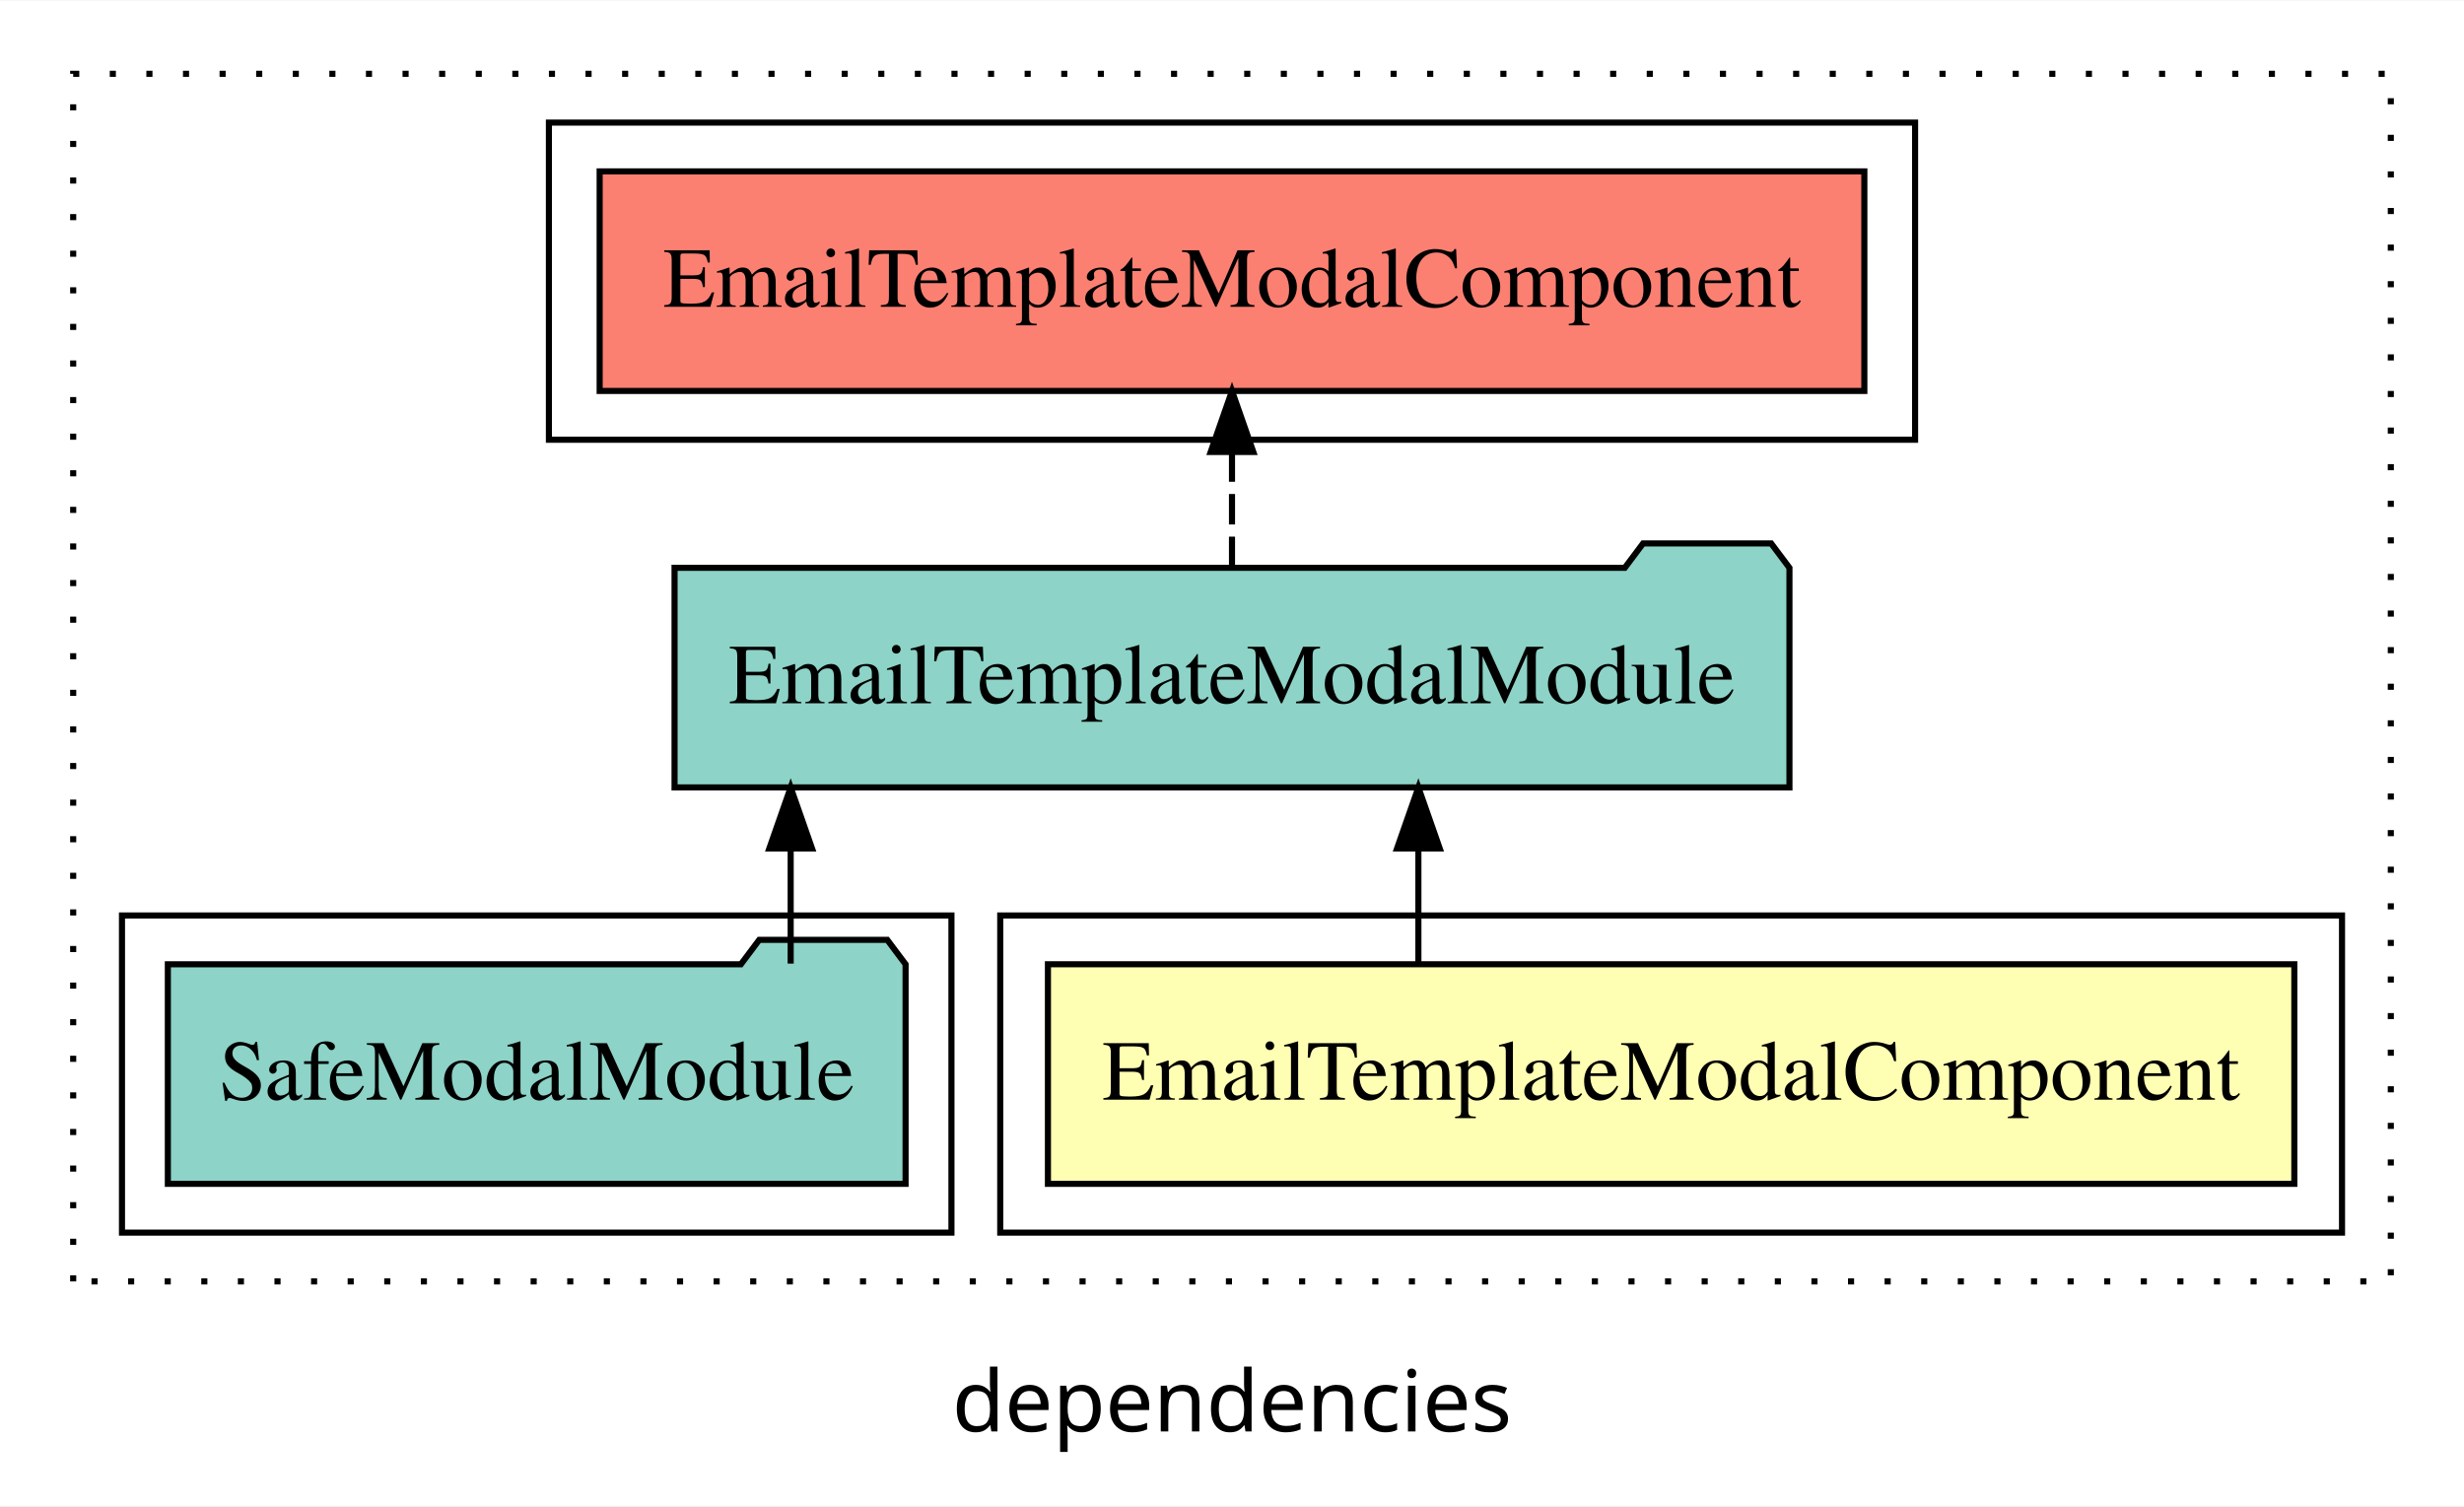
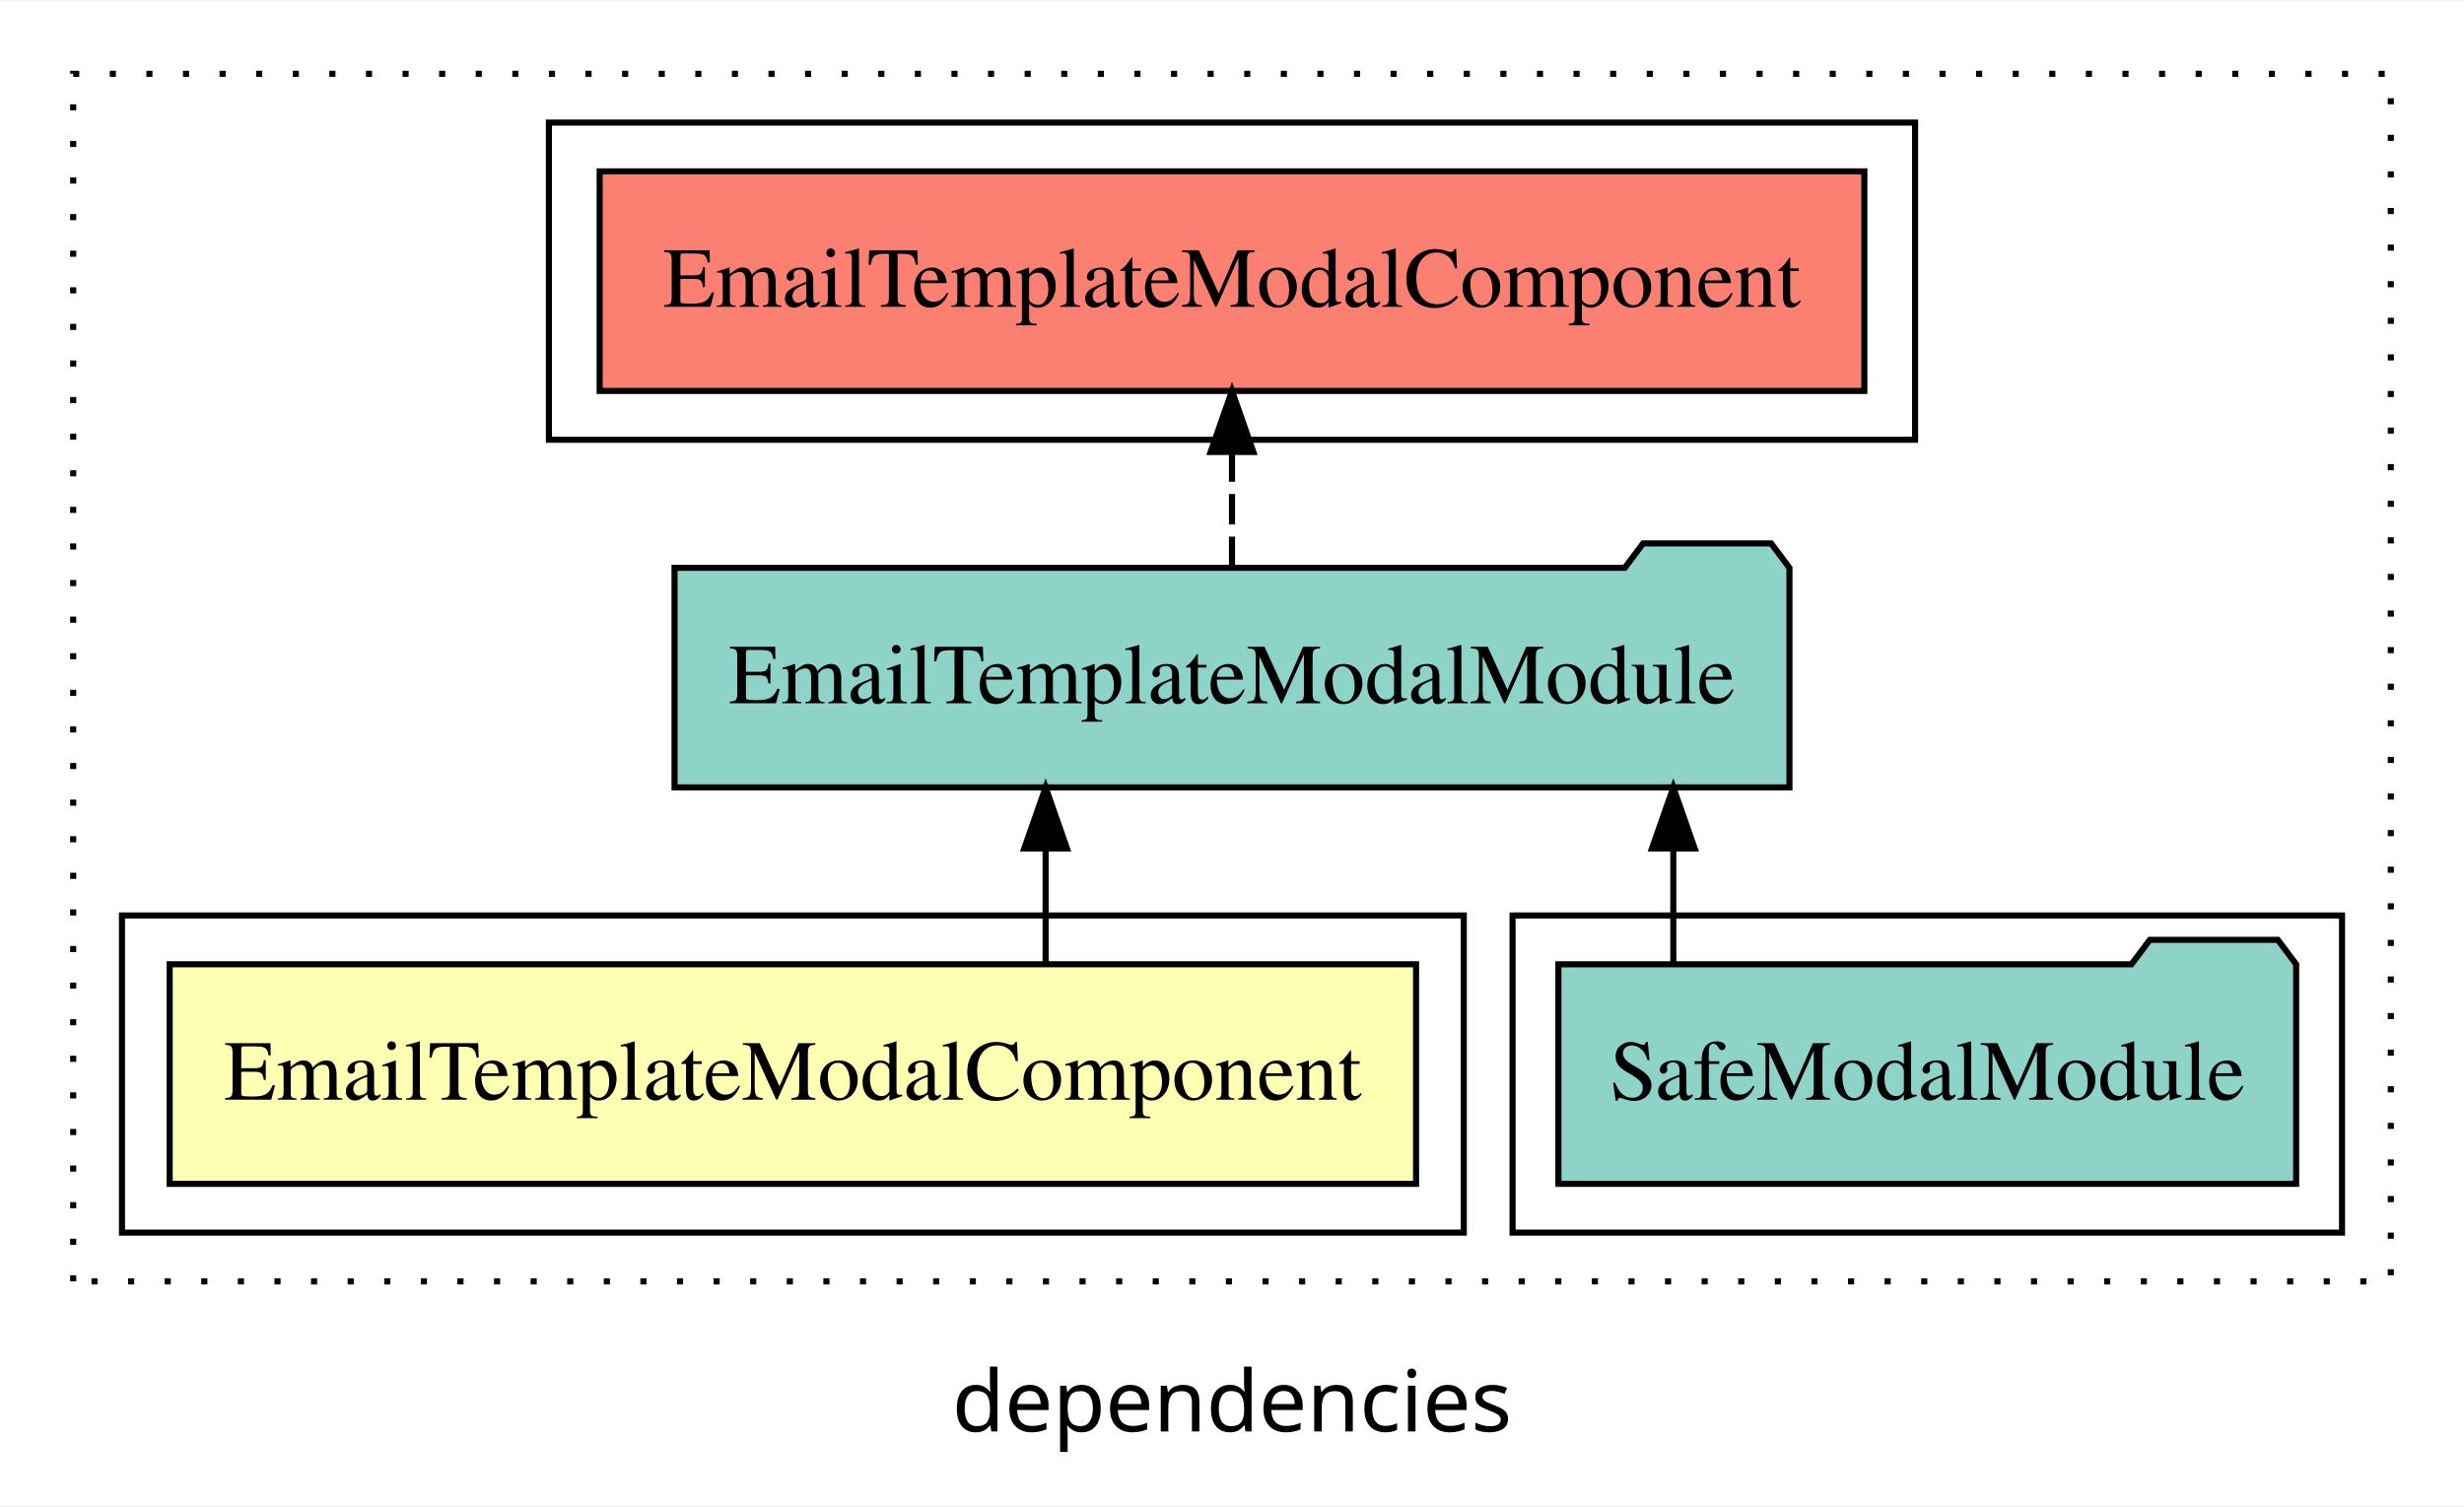
<svg xmlns="http://www.w3.org/2000/svg" width="404pt" height="247pt" viewBox="0.00 0.00 404.00 246.80">
  <g id="graph0" class="graph" transform="scale(1 1) rotate(0) translate(4 242.8)">
    <polygon fill="white" stroke="transparent" points="-4,4 -4,-242.8 400,-242.8 400,4 -4,4" />
    <text text-anchor="middle" x="198" y="-8.2" font-family="sans-serif" font-size="14.00">dependencies</text>
    <g id="clust1" class="cluster">
      <polygon fill="none" stroke="black" stroke-dasharray="1,5" points="8,-32.8 8,-230.8 388,-230.8 388,-32.8 8,-32.8" />
    </g>
+     <g id="clust4" class="cluster">
+       <polygon fill="none" stroke="black" points="244,-40.8 244,-92.8 380,-92.8 380,-40.8 244,-40.8" />
+     </g>
    <g id="clust2" class="cluster">
-       <polygon fill="none" stroke="black" points="160,-40.8 160,-92.8 380,-92.8 380,-40.8 160,-40.8" />
-     </g>
-     <g id="clust4" class="cluster">
-       <polygon fill="none" stroke="black" points="16,-40.8 16,-92.8 152,-92.8 152,-40.8 16,-40.8" />
+       <polygon fill="none" stroke="black" points="16,-40.8 16,-92.8 236,-92.8 236,-40.8 16,-40.8" />
    </g>
    <g id="clust5" class="cluster">
      <polygon fill="none" stroke="black" points="86,-170.8 86,-222.8 310,-222.8 310,-170.8 86,-170.8" />
    </g>
    <g id="node1" class="node">
-       <polygon fill="#ffffb3" stroke="black" points="372.18,-84.8 167.82,-84.8 167.82,-48.8 372.18,-48.8 372.18,-84.8" />
-       <text text-anchor="middle" x="270" y="-62.6" font-family="Times,serif" font-size="14.00">EmailTemplateModalComponent</text>
+       <polygon fill="#ffffb3" stroke="black" points="228.18,-84.8 23.82,-84.8 23.82,-48.8 228.18,-48.8 228.18,-84.8" />
+       <text text-anchor="middle" x="126" y="-62.6" font-family="Times,serif" font-size="14.00">EmailTemplateModalComponent</text>
    </g>
    <g id="node2" class="node">
      <polygon fill="#8dd3c7" stroke="black" points="289.4,-149.8 286.4,-153.8 265.4,-153.8 262.4,-149.8 106.6,-149.8 106.6,-113.8 289.4,-113.8 289.4,-149.8" />
      <text text-anchor="middle" x="198" y="-127.6" font-family="Times,serif" font-size="14.00">EmailTemplateModalModule</text>
    </g>
    <g id="edge1" class="edge">
-       <path fill="none" stroke="black" d="M228.56,-84.91C228.56,-84.91 228.56,-103.79 228.56,-103.79" />
-       <polygon fill="black" stroke="black" points="225.06,-103.79 228.56,-113.79 232.06,-103.79 225.06,-103.79" />
+       <path fill="none" stroke="black" d="M167.44,-84.91C167.44,-84.91 167.44,-103.79 167.44,-103.79" />
+       <polygon fill="black" stroke="black" points="163.94,-103.79 167.44,-113.79 170.94,-103.79 163.94,-103.79" />
    </g>
    <g id="node4" class="node">
      <polygon fill="#fb8072" stroke="black" points="301.68,-214.8 94.32,-214.8 94.32,-178.8 301.68,-178.8 301.68,-214.8" />
      <text text-anchor="middle" x="198" y="-192.6" font-family="Times,serif" font-size="14.00">EmailTemplateModalComponent </text>
    </g>
    <g id="edge3" class="edge">
      <path fill="none" stroke="black" stroke-dasharray="5,2" d="M198,-149.91C198,-149.91 198,-168.79 198,-168.79" />
      <polygon fill="black" stroke="black" points="194.5,-168.79 198,-178.79 201.5,-168.79 194.5,-168.79" />
    </g>
    <g id="node3" class="node">
-       <polygon fill="#8dd3c7" stroke="black" points="144.48,-84.8 141.48,-88.8 120.48,-88.8 117.48,-84.8 23.52,-84.8 23.52,-48.8 144.48,-48.8 144.48,-84.8" />
-       <text text-anchor="middle" x="84" y="-62.6" font-family="Times,serif" font-size="14.00">SafeModalModule</text>
+       <polygon fill="#8dd3c7" stroke="black" points="372.48,-84.8 369.48,-88.8 348.48,-88.8 345.48,-84.8 251.52,-84.8 251.52,-48.8 372.48,-48.8 372.48,-84.8" />
+       <text text-anchor="middle" x="312" y="-62.6" font-family="Times,serif" font-size="14.00">SafeModalModule</text>
    </g>
    <g id="edge2" class="edge">
-       <path fill="none" stroke="black" d="M125.64,-84.91C125.64,-84.91 125.64,-103.79 125.64,-103.79" />
-       <polygon fill="black" stroke="black" points="122.14,-103.79 125.64,-113.79 129.14,-103.79 122.14,-103.79" />
+       <path fill="none" stroke="black" d="M270.36,-84.91C270.36,-84.91 270.36,-103.79 270.36,-103.79" />
+       <polygon fill="black" stroke="black" points="266.86,-103.79 270.36,-113.79 273.86,-103.79 266.86,-103.79" />
    </g>
  </g>
</svg>
